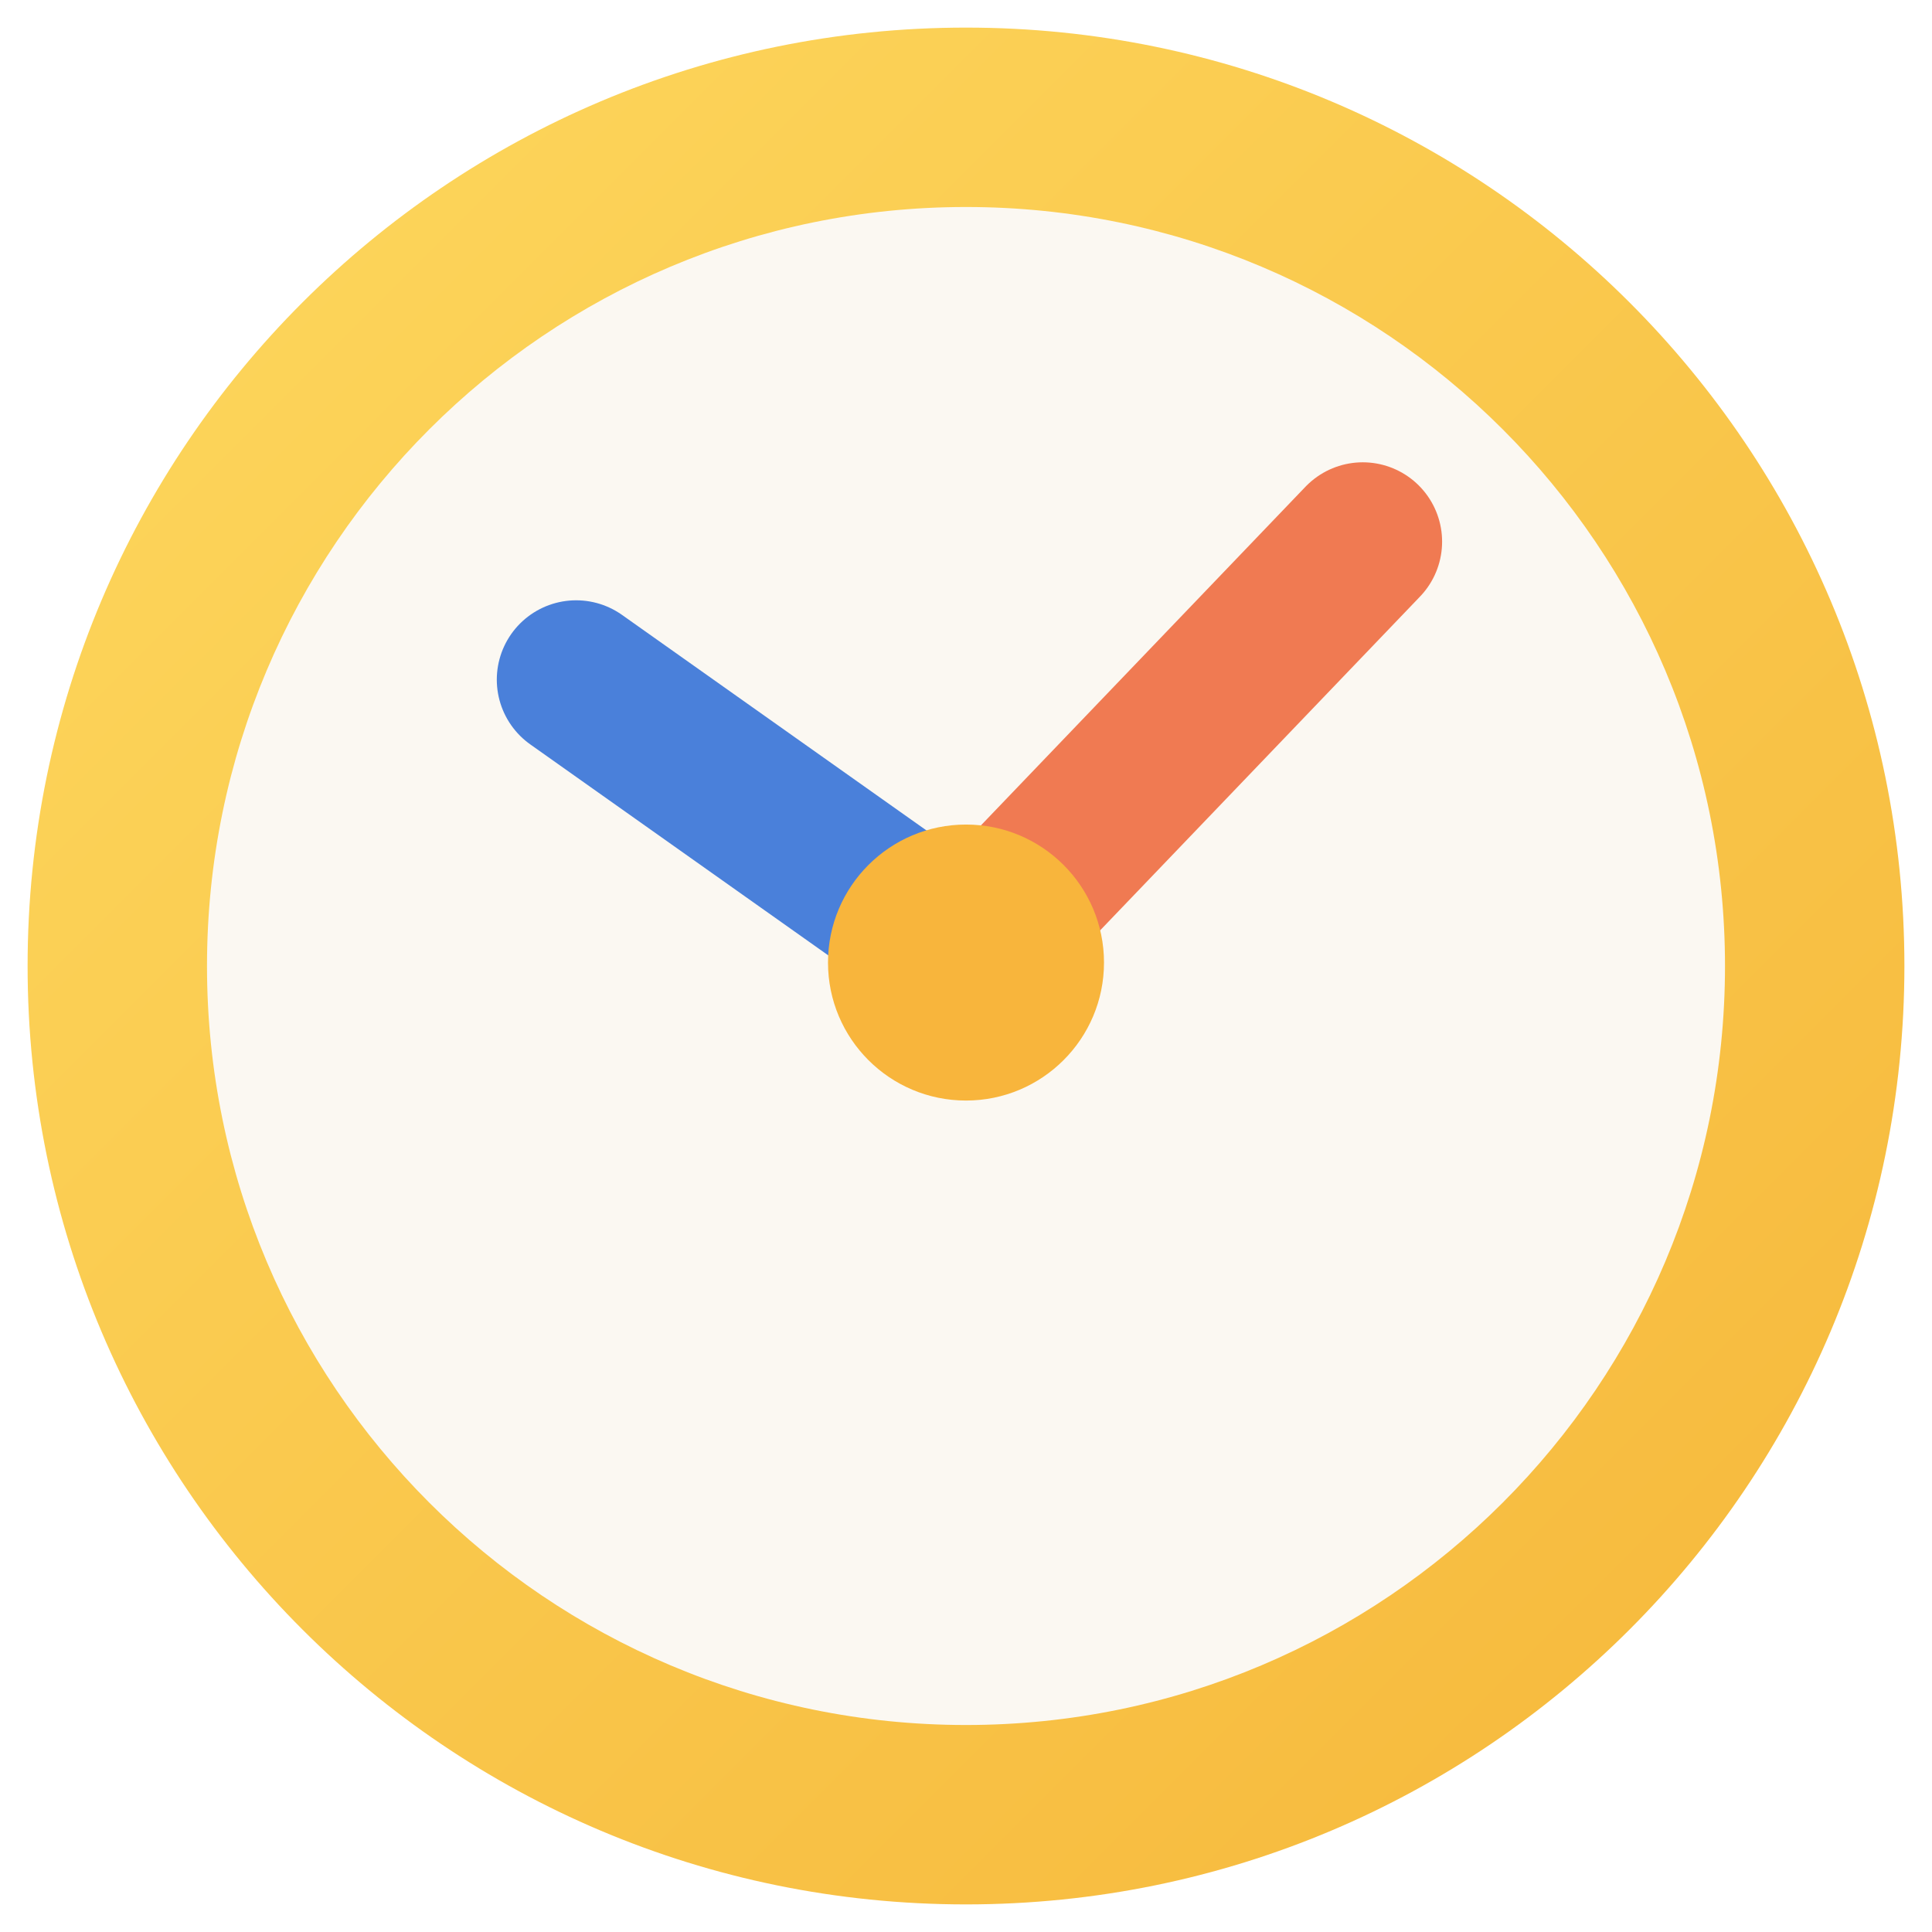
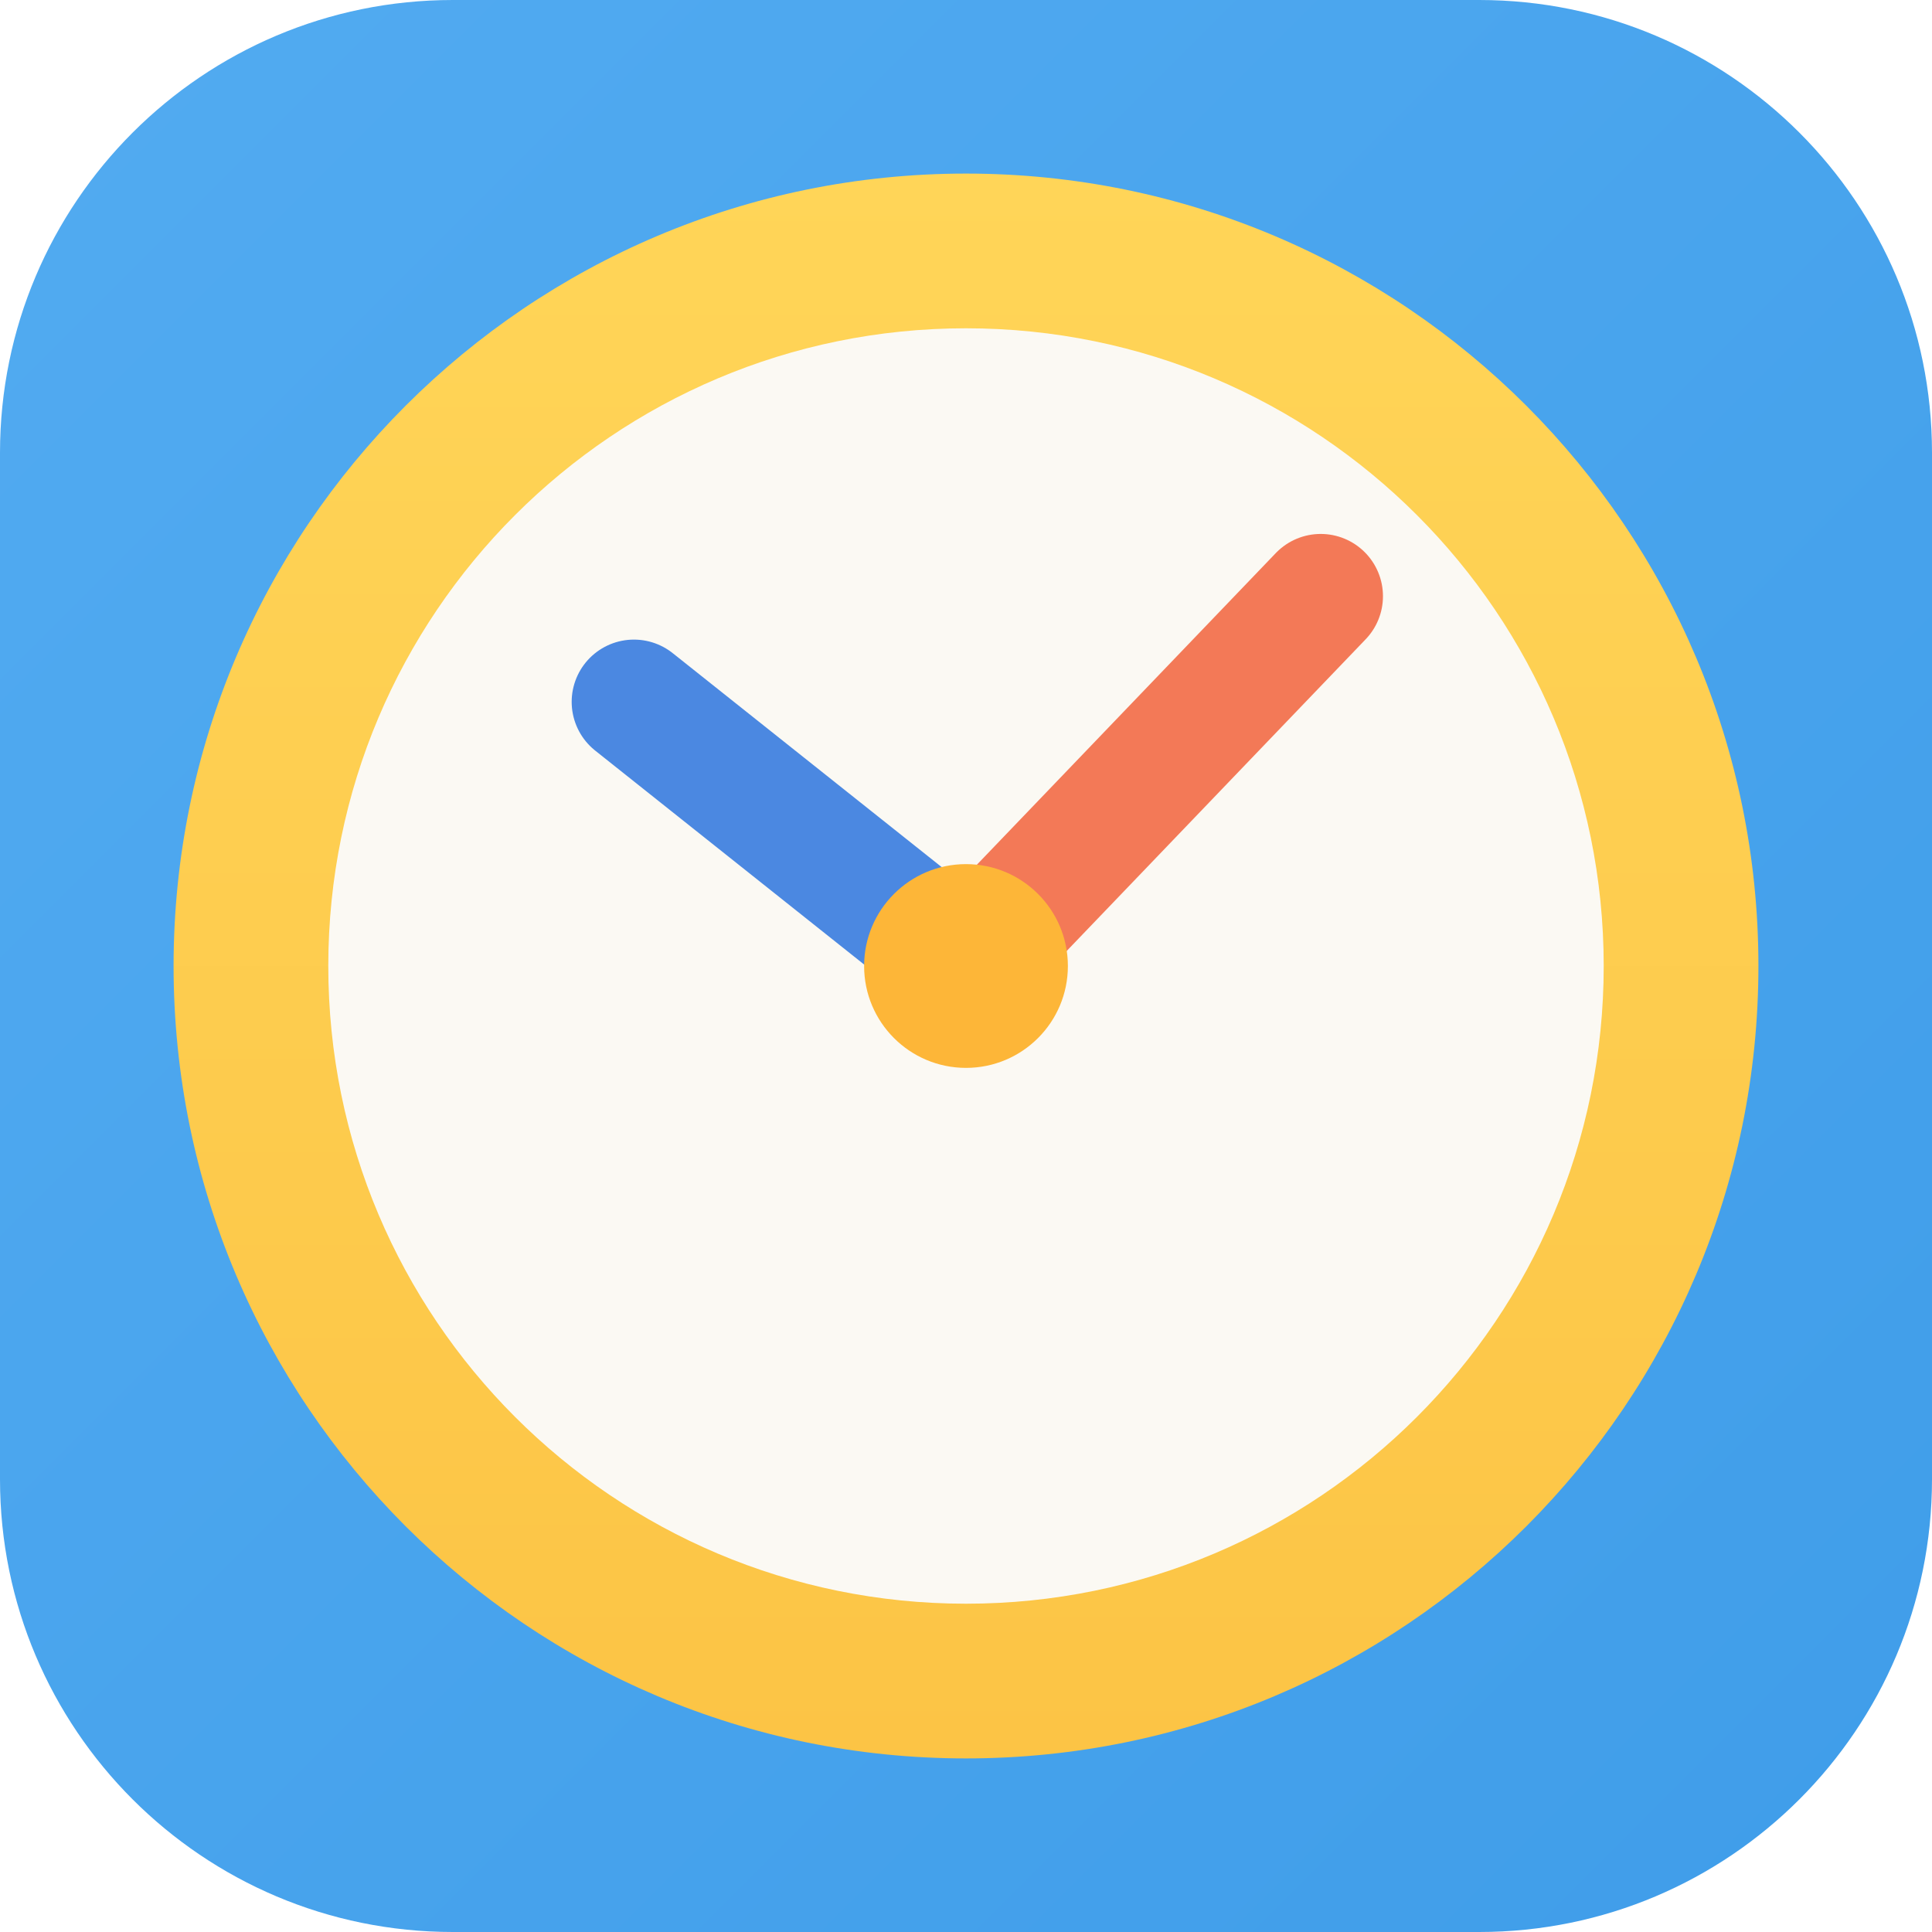
- <svg xmlns="http://www.w3.org/2000/svg" viewBox="168 245 560 560">
+ <svg xmlns="http://www.w3.org/2000/svg" viewBox="0 0 512 512">
  <defs>
-     <linearGradient id="ring" x1="0" y1="0" x2="1" y2="1">
-       <stop offset="0" stop-color="#fdd85e" />
-       <stop offset="1" stop-color="#f6b73a" />
+     <linearGradient id="bg" x1="0" y1="0" x2="1" y2="1">
+       <stop offset="0" stop-color="#52abf1" />
+       <stop offset="1" stop-color="#3f9de9" />
+     </linearGradient>
+     <linearGradient id="ring" x1="0" y1="0" x2="0" y2="1">
+       <stop offset="0" stop-color="#ffd558" />
+       <stop offset="1" stop-color="#fcc445" />
    </linearGradient>
  </defs>
-   <circle cx="448" cy="525" r="272" fill="url(#ring)" />
-   <circle cx="448" cy="525" r="220" fill="#fbf8f2" />
-   <g stroke-width="46" stroke-linecap="round">
-     <line x1="335" y1="442" x2="448" y2="522" stroke="#4a80da" />
-     <line x1="563" y1="402" x2="448" y2="522" stroke="#f07a52" />
+   <rect id="tile" width="512" height="512" rx="120" fill="url(#bg)" />
+   <g id="clock">
+     <circle cx="256" cy="256" r="210" fill="url(#ring)" />
+     <circle cx="256" cy="256" r="169" fill="#fbf9f3" />
+     <g stroke-width="33" stroke-linecap="round">
+       <line x1="256" y1="256" x2="168" y2="186" stroke="#4b88e1" />
+       <line x1="256" y1="256" x2="350" y2="158" stroke="#f37957" />
+     </g>
+     <circle cx="256" cy="256" r="27" fill="#fdb638" />
  </g>
-   <circle cx="448" cy="524" r="40" fill="#f8b53c" />
</svg>
